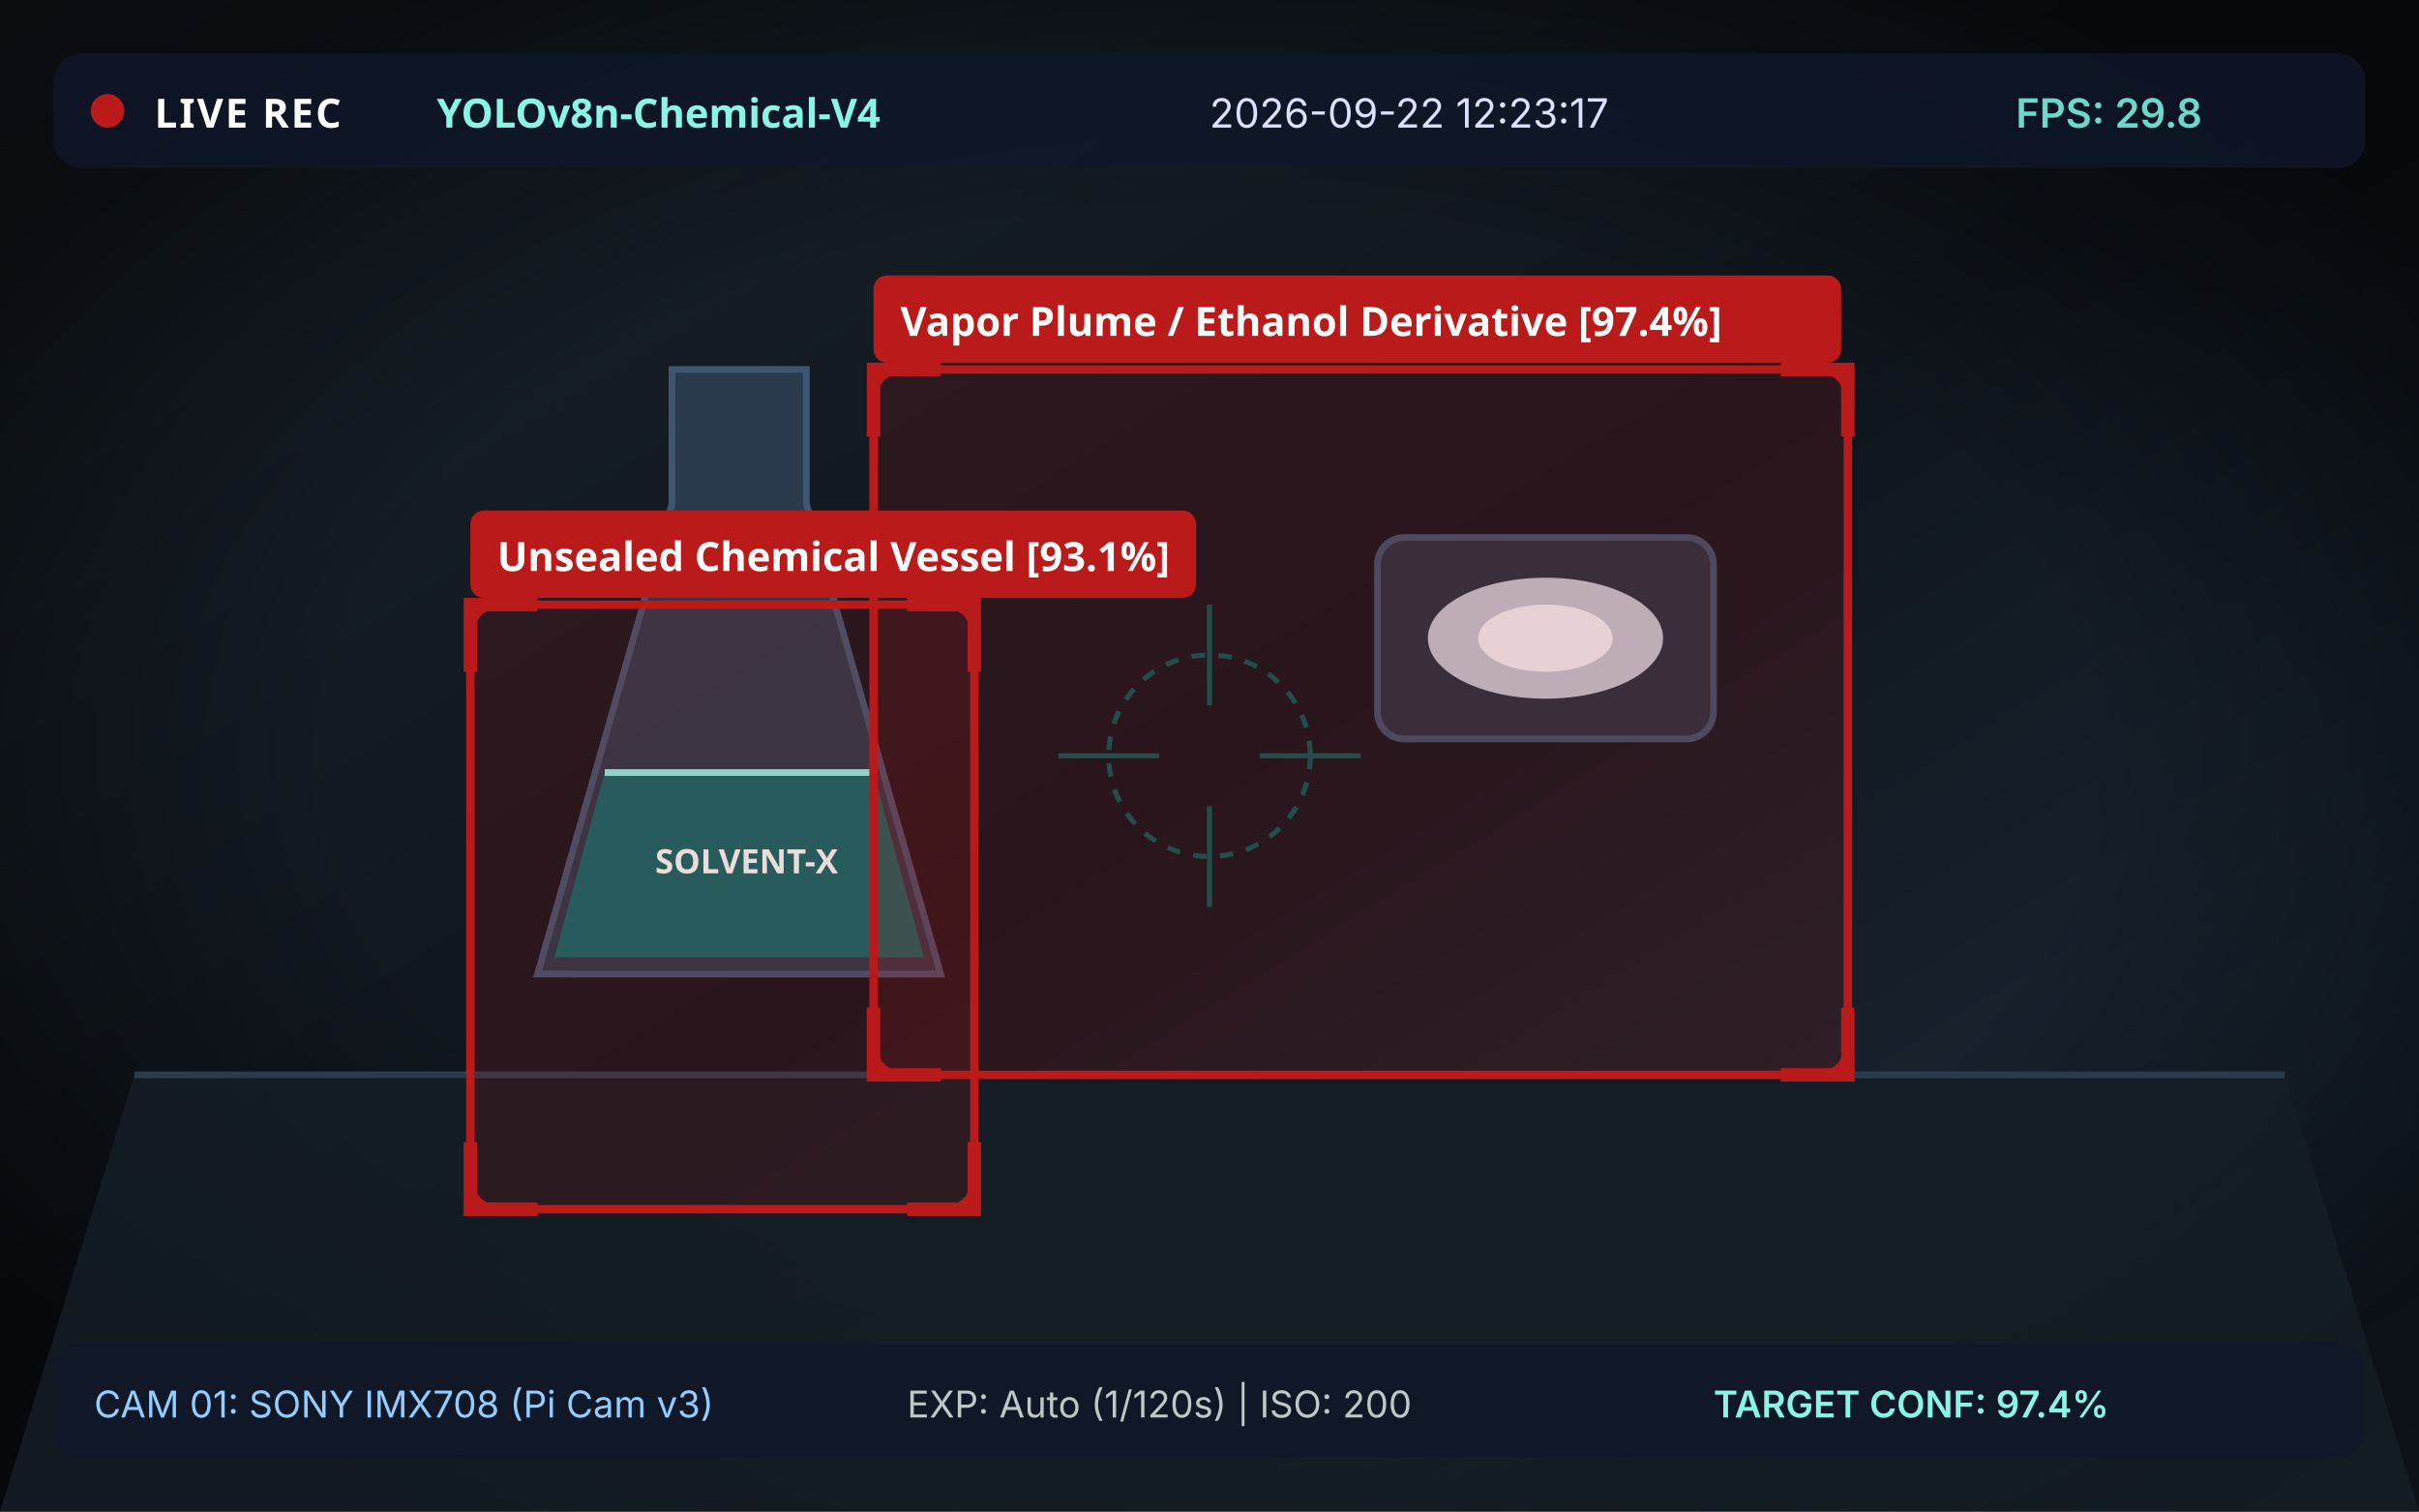
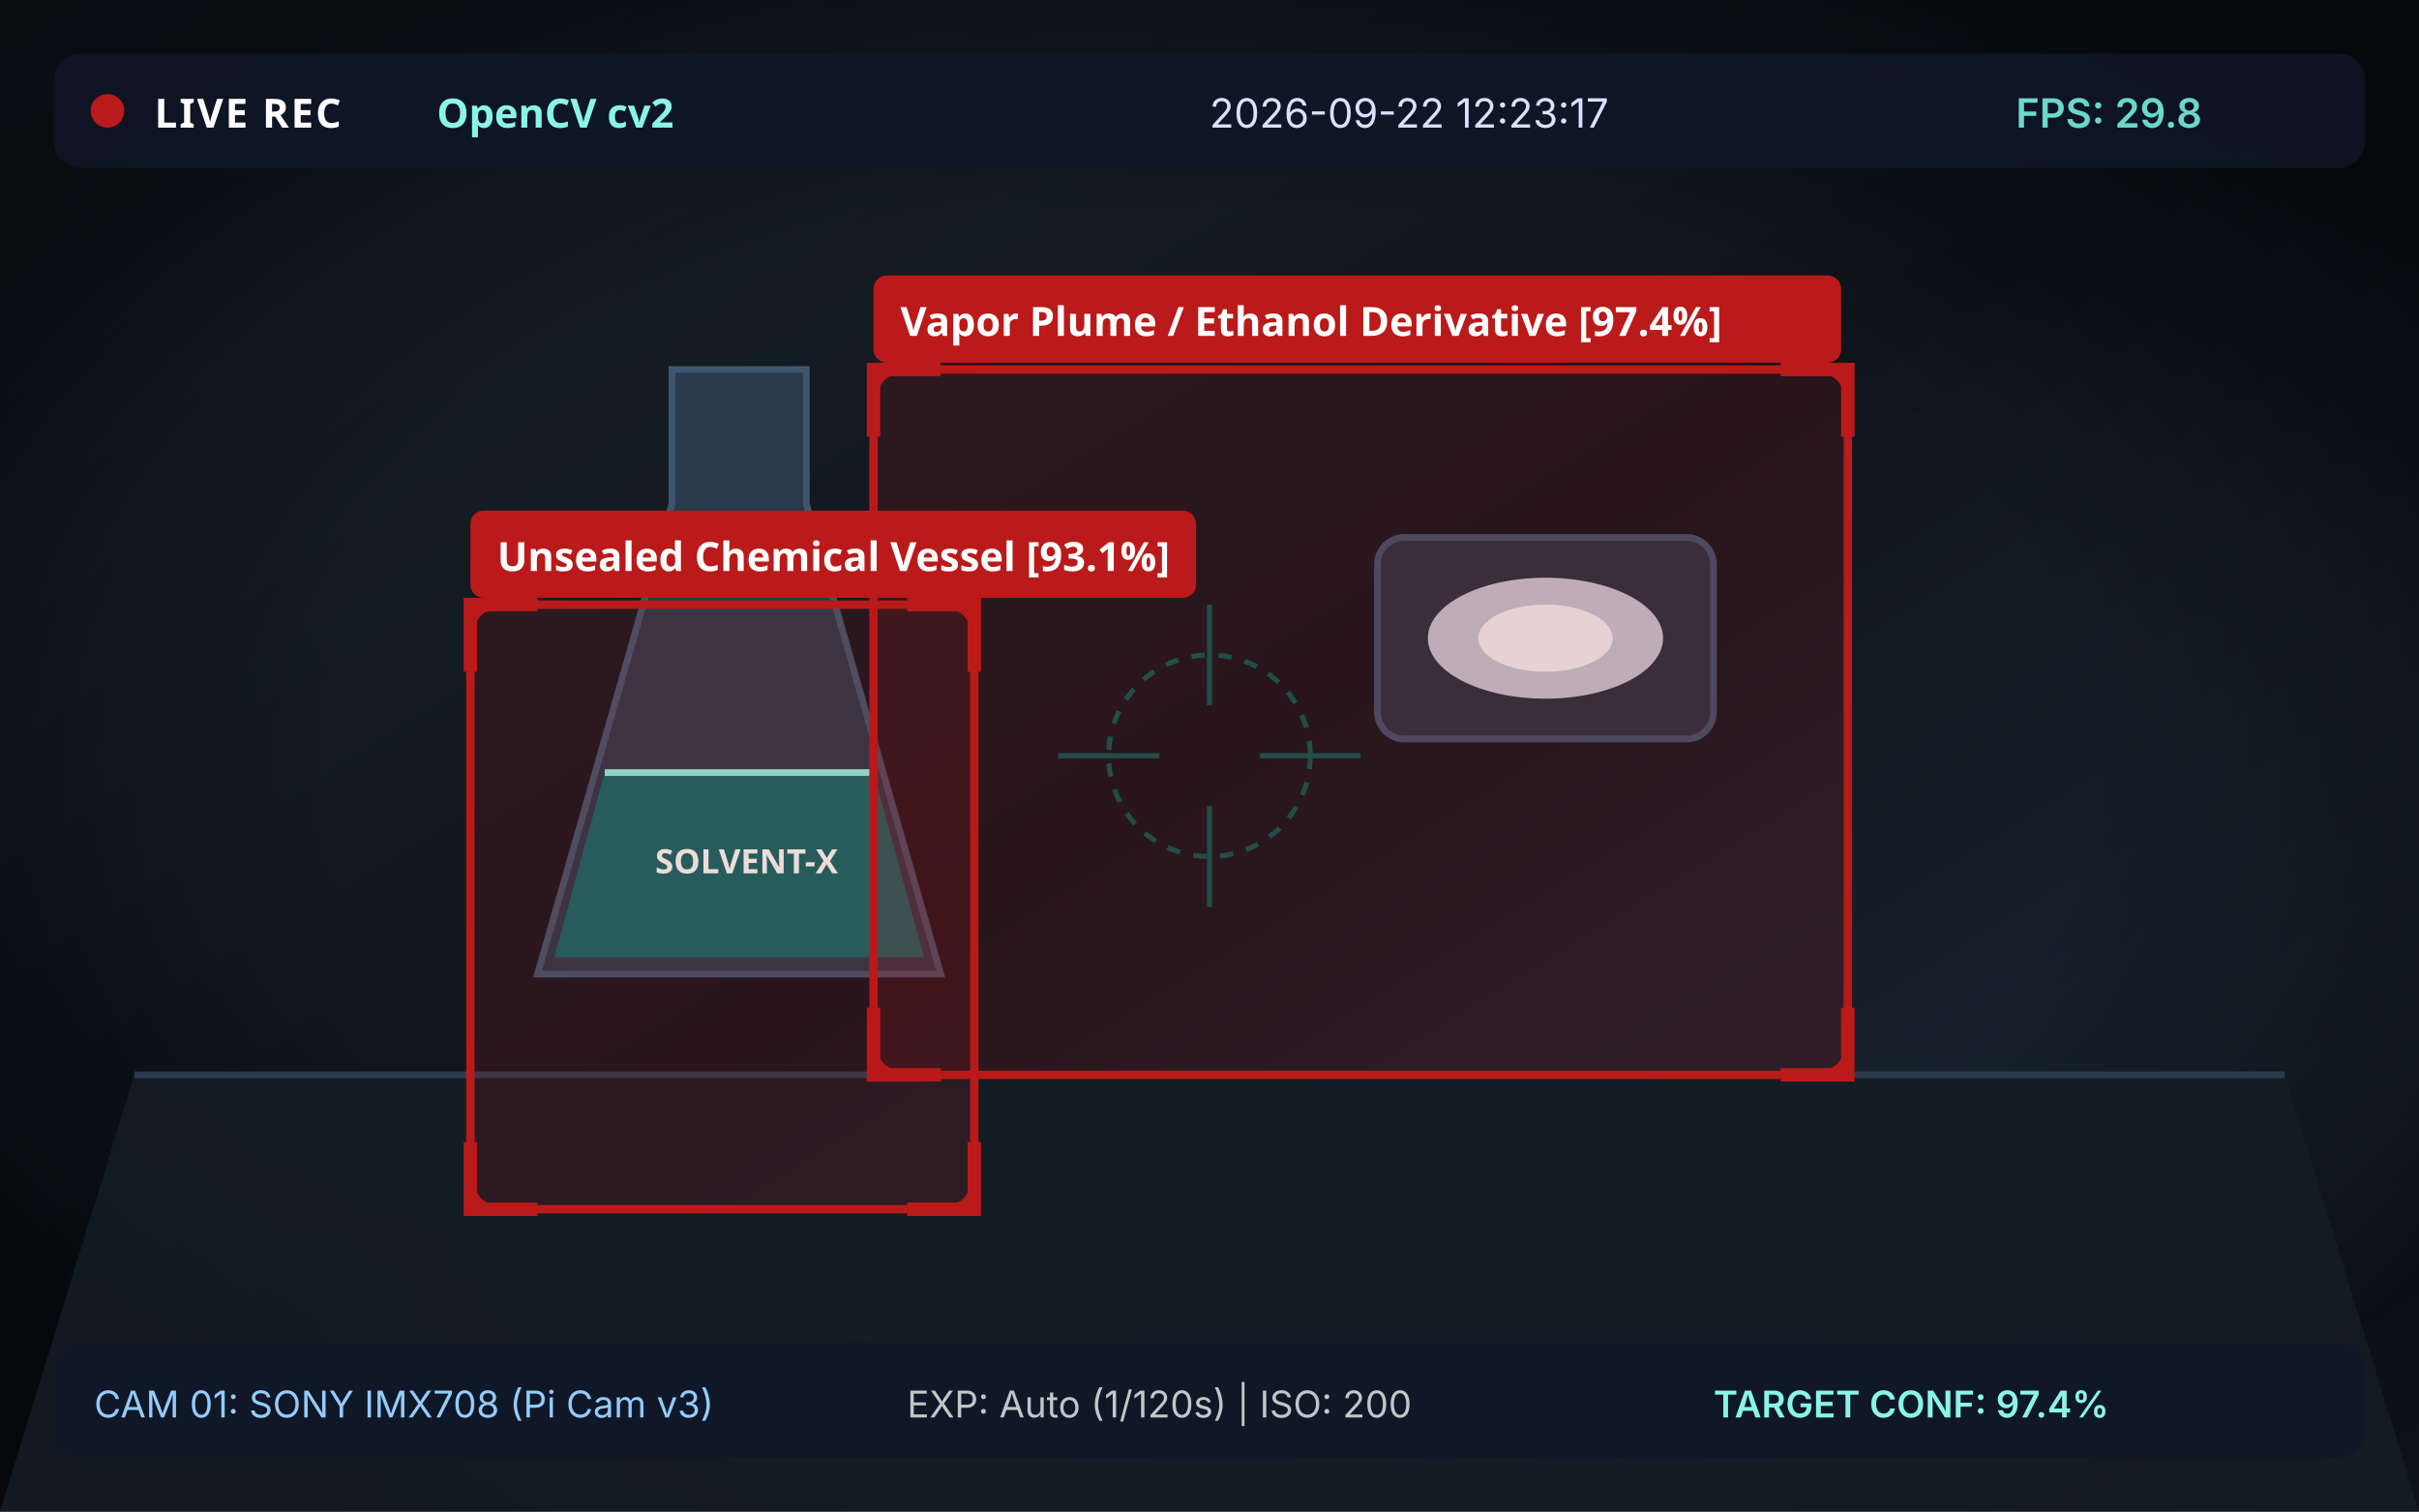
<svg xmlns="http://www.w3.org/2000/svg" viewBox="0 0 720 450" width="720" height="450">
  <defs>
    <linearGradient id="bgGrad" x1="0%" y1="0%" x2="100%" y2="100%">
      <stop offset="0%" stop-color="#19222b" />
      <stop offset="50%" stop-color="#0f151c" />
      <stop offset="100%" stop-color="#1e2d3d" />
    </linearGradient>
    <radialGradient id="vignette" cx="50%" cy="50%" r="60%">
      <stop offset="60%" stop-color="transparent" />
      <stop offset="100%" stop-color="rgba(0,0,0,0.6)" />
    </radialGradient>
  </defs>
  <rect width="720" height="450" fill="url(#bgGrad)" />
  <rect width="720" height="450" fill="url(#vignette)" />
  <polygon points="40,320 680,320 720,450 0,450" fill="#141c24" opacity="0.85" />
  <line x1="40" y1="320" x2="680" y2="320" stroke="#2a3b4c" stroke-width="2" />
  <g transform="translate(160, 110)">
    <path d="M40 0 L80 0 L80 40 L120 180 L0 180 L40 40 Z" fill="#2d4256" stroke="#486582" stroke-width="2" opacity="0.8" />
    <path d="M20 120 L100 120 L115 175 L5 175 Z" fill="#008378" opacity="0.65" />
    <line x1="20" y1="120" x2="100" y2="120" stroke="#89f5e7" stroke-width="2" />
    <text x="35" y="150" fill="#f4fffc" font-size="10" font-family="sans-serif" font-weight="bold">SOLVENT-X</text>
  </g>
  <g transform="translate(410, 160)">
    <rect x="0" y="0" width="100" height="60" rx="8" fill="#243342" stroke="#3b526b" stroke-width="2" />
    <ellipse cx="50" cy="30" rx="35" ry="18" fill="#d9e2ec" opacity="0.85" />
    <ellipse cx="50" cy="30" rx="20" ry="10" fill="#f0f4f8" opacity="0.95" />
  </g>
  <g stroke="#008378" stroke-width="1.5" opacity="0.6">
    <circle cx="360" cy="225" r="30" fill="none" stroke-dasharray="4,4" />
    <line x1="360" y1="180" x2="360" y2="210" />
    <line x1="360" y1="240" x2="360" y2="270" />
    <line x1="315" y1="225" x2="345" y2="225" />
    <line x1="375" y1="225" x2="405" y2="225" />
  </g>
  <g>
    <rect x="260" y="110" width="290" height="210" fill="rgba(186, 26, 26, 0.15)" stroke="#ba1a1a" stroke-width="2.5" rx="8" />
    <path d="M260 130 L260 110 L280 110" stroke="#ba1a1a" stroke-width="4" fill="none" />
    <path d="M530 110 L550 110 L550 130" stroke="#ba1a1a" stroke-width="4" fill="none" />
    <path d="M260 300 L260 320 L280 320" stroke="#ba1a1a" stroke-width="4" fill="none" />
    <path d="M530 320 L550 320 L550 300" stroke="#ba1a1a" stroke-width="4" fill="none" />
    <rect x="260" y="82" width="288" height="26" fill="#ba1a1a" rx="4" />
    <text x="268" y="100" fill="#ffffff" font-family="'Plus Jakarta Sans', sans-serif" font-weight="700" font-size="12">
          Vapor Plume / Ethanol Derivative [97.4%]
        </text>
  </g>
  <g>
    <rect x="140" y="180" width="150" height="180" fill="rgba(186, 26, 26, 0.15)" stroke="#ba1a1a" stroke-width="2.5" rx="8" />
    <path d="M140 200 L140 180 L160 180" stroke="#ba1a1a" stroke-width="4" fill="none" />
    <path d="M270 180 L290 180 L290 200" stroke="#ba1a1a" stroke-width="4" fill="none" />
    <path d="M140 340 L140 360 L160 360" stroke="#ba1a1a" stroke-width="4" fill="none" />
    <path d="M270 360 L290 360 L290 340" stroke="#ba1a1a" stroke-width="4" fill="none" />
    <rect x="140" y="152" width="216" height="26" fill="#ba1a1a" rx="4" />
    <text x="148" y="170" fill="#ffffff" font-family="'Plus Jakarta Sans', sans-serif" font-weight="700" font-size="12">
          Unsealed Chemical Vessel [93.1%]
        </text>
  </g>
  <rect x="16" y="16" width="688" height="34" rx="8" fill="rgba(15, 23, 42, 0.75)" />
  <circle cx="32" cy="33" r="5" fill="#ba1a1a">
    <animate attributeName="opacity" values="1;0.2;1" dur="1.5s" repeatCount="indefinite" />
  </circle>
  <text x="46" y="38" fill="#ffffff" font-family="'Plus Jakarta Sans', sans-serif" font-weight="700" font-size="12" letter-spacing="0.05em">LIVE REC</text>
-   <text x="130" y="38" fill="#89f5e7" font-family="'Plus Jakarta Sans', sans-serif" font-weight="600" font-size="12">YOLOv8n-Chemical-V4</text>
+   <text x="130" y="38" fill="#89f5e7" font-family="'Plus Jakarta Sans', sans-serif" font-weight="600" font-size="12">OpenCV cv2</text>
  <text x="360" y="38" fill="#dae2fd" font-family="'Inter', sans-serif" font-size="12">2026-09-22 12:23:17</text>
  <text x="600" y="38" fill="#6bd8cb" font-family="'Inter', sans-serif" font-weight="600" font-size="12">FPS: 29.8</text>
  <rect x="16" y="400" width="688" height="34" rx="8" fill="rgba(15, 23, 42, 0.75)" />
  <text x="28" y="422" fill="#93ccff" font-family="'Inter', sans-serif" font-size="11">CAM 01: SONY IMX708 (Pi Cam v3)</text>
  <text x="270" y="422" fill="#bcc9c6" font-family="'Inter', sans-serif" font-size="11">EXP: Auto (1/120s) | ISO: 200</text>
  <text x="510" y="422" fill="#89f5e7" font-family="'Inter', sans-serif" font-weight="600" font-size="11">TARGET CONF: 97.4%</text>
</svg>
